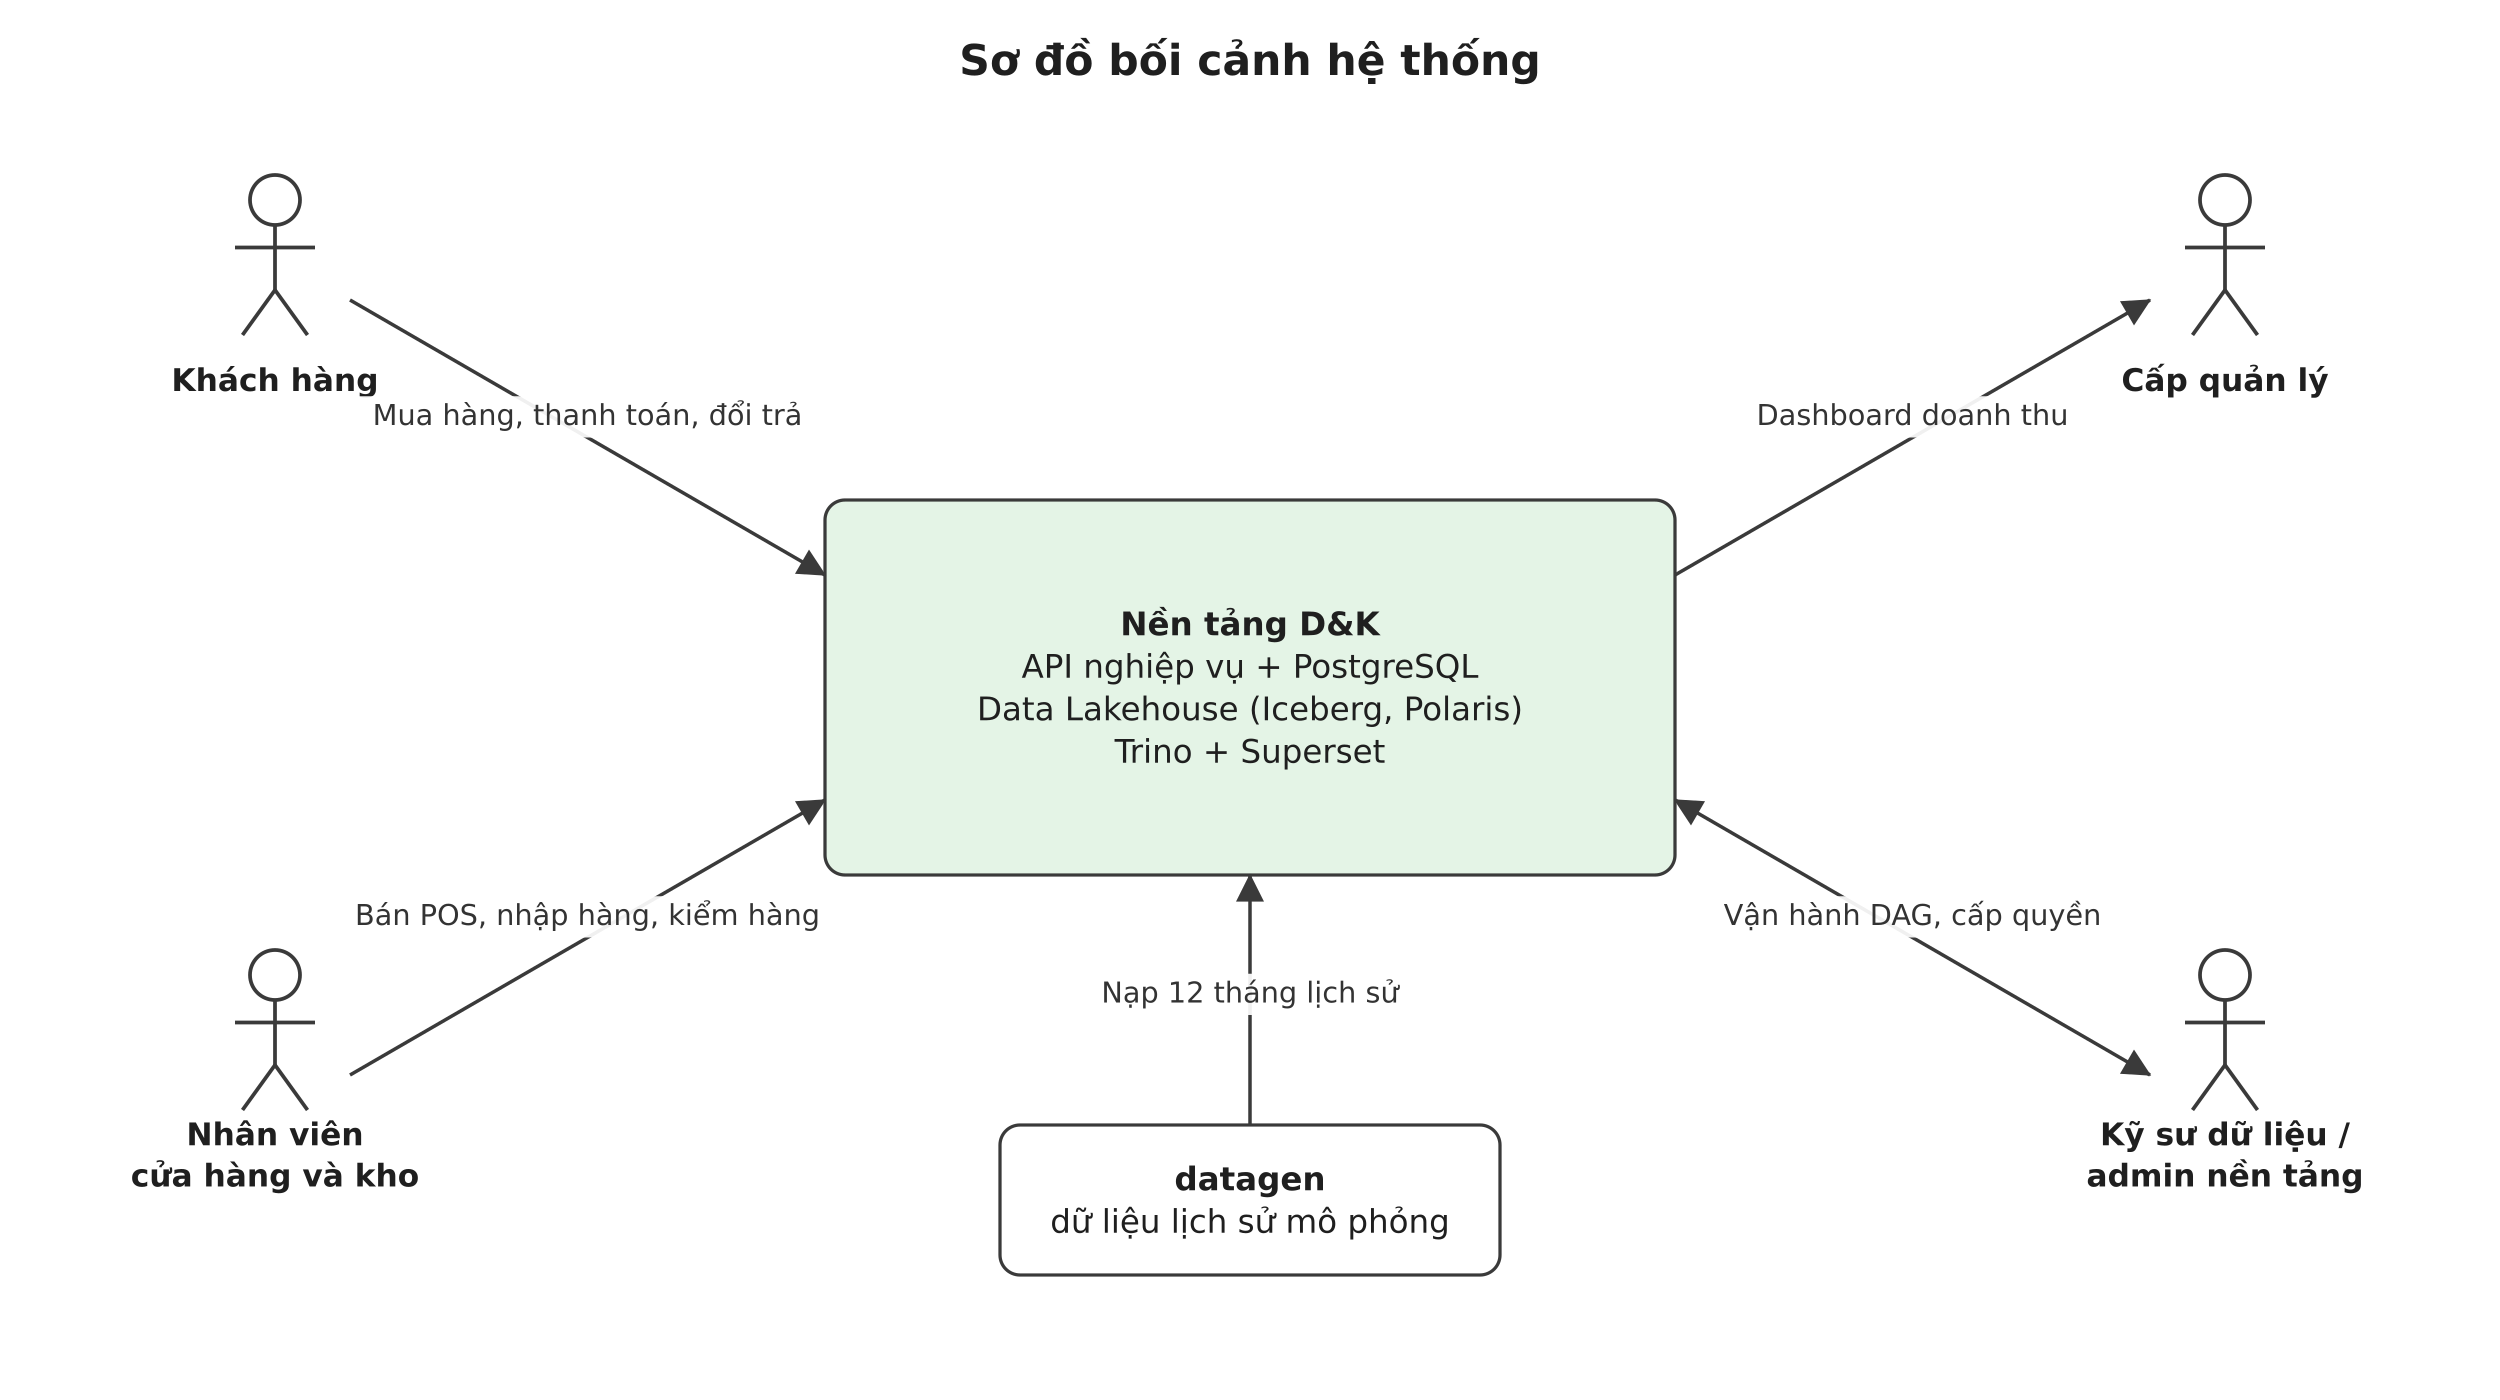
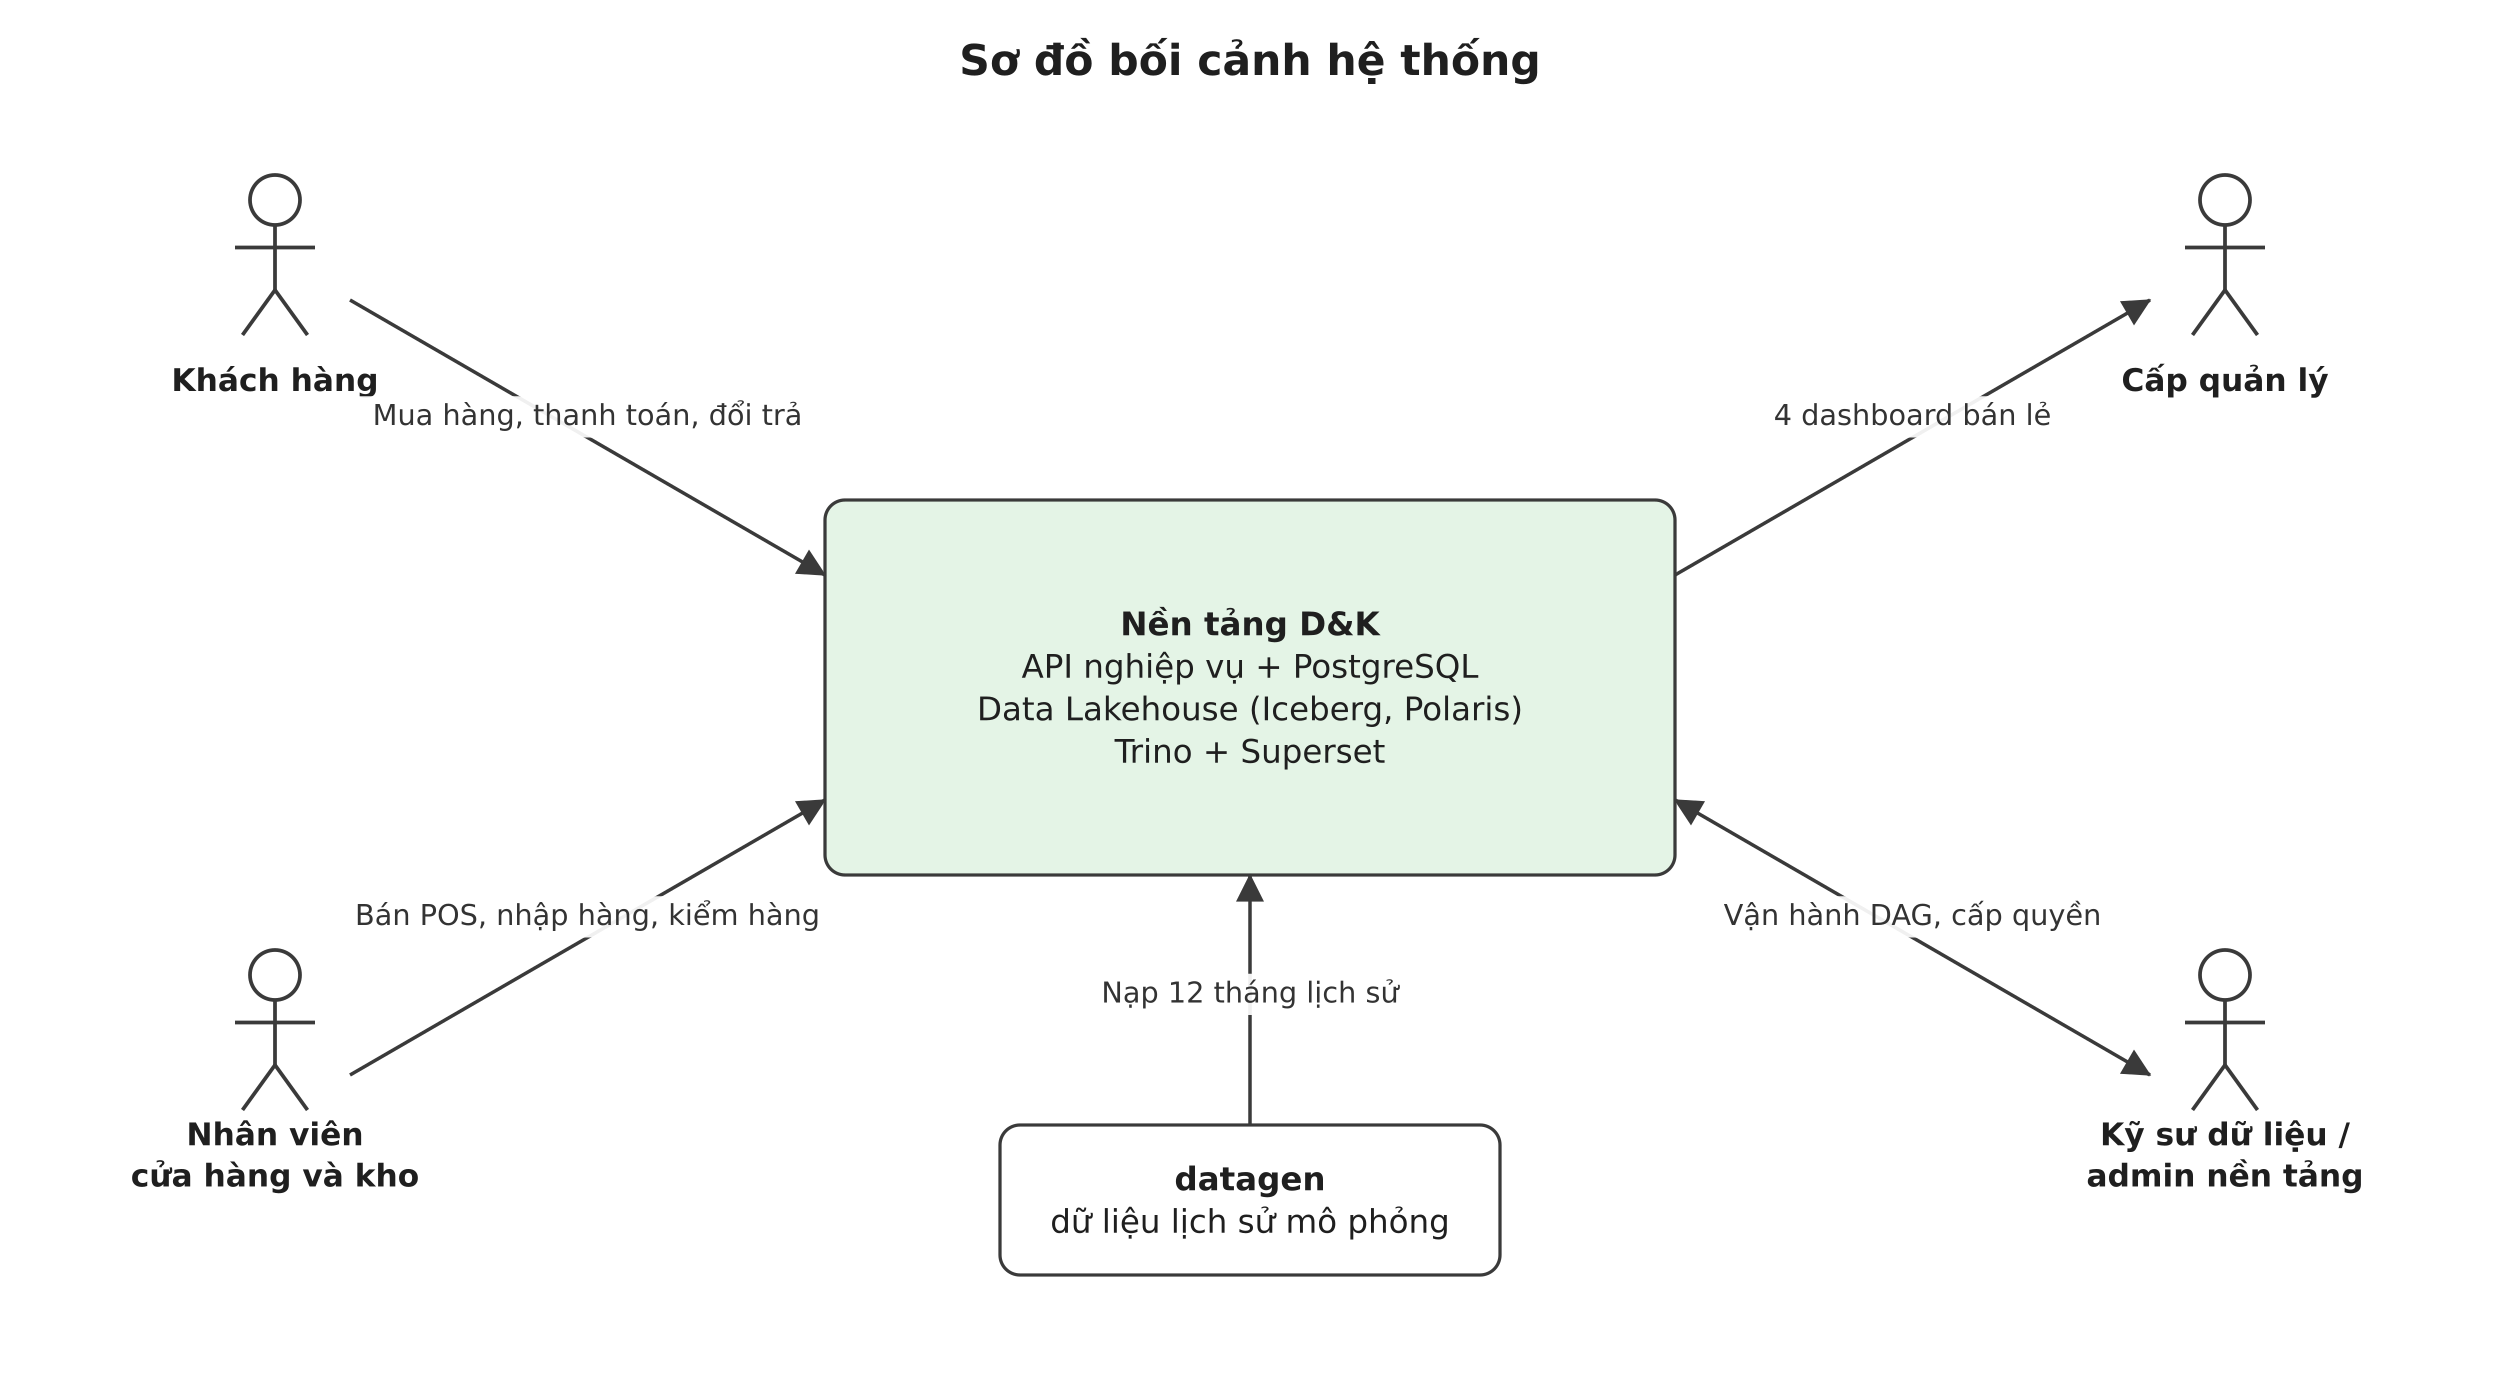
<svg xmlns="http://www.w3.org/2000/svg" width="1000" height="560" viewBox="0 0 1000 560">
  <defs>
    <marker id="arrow" viewBox="0 0 10 10" refX="9.5" refY="5" markerWidth="8" markerHeight="8" orient="auto-start-reverse">
      <path d="M 0 0 L 10 5 L 0 10 z" fill="#3A3A3A" />
    </marker>
    <marker id="arrow-start" viewBox="0 0 10 10" refX="0.5" refY="5" markerWidth="8" markerHeight="8" orient="auto">
      <path d="M 10 0 L 0 5 L 10 10 z" fill="#3A3A3A" />
    </marker>
  </defs>
  <rect width="100%" height="100%" fill="#FFFFFF" />
  <text x="500.0" y="30.0" font-family="DejaVu Sans, Arial, Helvetica, sans-serif" font-size="17" font-weight="bold" text-anchor="middle" fill="#1F1F1F">Sơ đồ bối cảnh hệ thống</text>
  <rect x="330" y="200" width="340" height="150" rx="8" fill="#E4F4E6" stroke="#3A3A3A" stroke-width="1.3" />
  <text x="500.0" y="254.1" font-family="DejaVu Sans, Arial, Helvetica, sans-serif" font-size="13" font-weight="bold" text-anchor="middle" fill="#1F1F1F">Nền tảng D&amp;K</text>
  <text x="500.0" y="271.1" font-family="DejaVu Sans, Arial, Helvetica, sans-serif" font-size="13" font-weight="normal" text-anchor="middle" fill="#1F1F1F">API nghiệp vụ + PostgreSQL</text>
  <text x="500.0" y="288.1" font-family="DejaVu Sans, Arial, Helvetica, sans-serif" font-size="13" font-weight="normal" text-anchor="middle" fill="#1F1F1F">Data Lakehouse (Iceberg, Polaris)</text>
  <text x="500.0" y="305.1" font-family="DejaVu Sans, Arial, Helvetica, sans-serif" font-size="13" font-weight="normal" text-anchor="middle" fill="#1F1F1F">Trino + Superset</text>
  <circle cx="110" cy="80" r="10" fill="#FFFFFF" stroke="#3A3A3A" stroke-width="1.5" />
  <line x1="110" y1="90" x2="110" y2="116" stroke="#3A3A3A" stroke-width="1.5" />
  <line x1="94" y1="99" x2="126" y2="99" stroke="#3A3A3A" stroke-width="1.5" />
  <line x1="110" y1="116" x2="97" y2="134" stroke="#3A3A3A" stroke-width="1.5" />
  <line x1="110" y1="116" x2="123" y2="134" stroke="#3A3A3A" stroke-width="1.5" />
  <text x="110.0" y="156.4" font-family="DejaVu Sans, Arial, Helvetica, sans-serif" font-size="12.5" font-weight="bold" text-anchor="middle" fill="#1F1F1F">Khách hàng</text>
  <circle cx="110" cy="390" r="10" fill="#FFFFFF" stroke="#3A3A3A" stroke-width="1.5" />
  <line x1="110" y1="400" x2="110" y2="426" stroke="#3A3A3A" stroke-width="1.5" />
  <line x1="94" y1="409" x2="126" y2="409" stroke="#3A3A3A" stroke-width="1.5" />
  <line x1="110" y1="426" x2="97" y2="444" stroke="#3A3A3A" stroke-width="1.5" />
  <line x1="110" y1="426" x2="123" y2="444" stroke="#3A3A3A" stroke-width="1.5" />
  <text x="110.0" y="458.1" font-family="DejaVu Sans, Arial, Helvetica, sans-serif" font-size="12.5" font-weight="bold" text-anchor="middle" fill="#1F1F1F">Nhân viên</text>
  <text x="110.0" y="474.6" font-family="DejaVu Sans, Arial, Helvetica, sans-serif" font-size="12.5" font-weight="bold" text-anchor="middle" fill="#1F1F1F">cửa hàng và kho</text>
  <circle cx="890" cy="80" r="10" fill="#FFFFFF" stroke="#3A3A3A" stroke-width="1.5" />
  <line x1="890" y1="90" x2="890" y2="116" stroke="#3A3A3A" stroke-width="1.5" />
  <line x1="874" y1="99" x2="906" y2="99" stroke="#3A3A3A" stroke-width="1.5" />
  <line x1="890" y1="116" x2="877" y2="134" stroke="#3A3A3A" stroke-width="1.5" />
  <line x1="890" y1="116" x2="903" y2="134" stroke="#3A3A3A" stroke-width="1.5" />
  <text x="890.0" y="156.4" font-family="DejaVu Sans, Arial, Helvetica, sans-serif" font-size="12.5" font-weight="bold" text-anchor="middle" fill="#1F1F1F">Cấp quản lý</text>
  <circle cx="890" cy="390" r="10" fill="#FFFFFF" stroke="#3A3A3A" stroke-width="1.5" />
  <line x1="890" y1="400" x2="890" y2="426" stroke="#3A3A3A" stroke-width="1.5" />
  <line x1="874" y1="409" x2="906" y2="409" stroke="#3A3A3A" stroke-width="1.5" />
  <line x1="890" y1="426" x2="877" y2="444" stroke="#3A3A3A" stroke-width="1.5" />
  <line x1="890" y1="426" x2="903" y2="444" stroke="#3A3A3A" stroke-width="1.5" />
  <text x="890.0" y="458.1" font-family="DejaVu Sans, Arial, Helvetica, sans-serif" font-size="12.5" font-weight="bold" text-anchor="middle" fill="#1F1F1F">Kỹ sư dữ liệu /</text>
  <text x="890.0" y="474.6" font-family="DejaVu Sans, Arial, Helvetica, sans-serif" font-size="12.5" font-weight="bold" text-anchor="middle" fill="#1F1F1F">admin nền tảng</text>
  <rect x="400" y="450" width="200" height="60" rx="8" fill="#FFFFFF" stroke="#3A3A3A" stroke-width="1.3" />
  <text x="500.0" y="476.1" font-family="DejaVu Sans, Arial, Helvetica, sans-serif" font-size="13" font-weight="bold" text-anchor="middle" fill="#1F1F1F">datagen</text>
  <text x="500.0" y="493.1" font-family="DejaVu Sans, Arial, Helvetica, sans-serif" font-size="13" font-weight="normal" text-anchor="middle" fill="#1F1F1F">dữ liệu lịch sử mô phỏng</text>
  <line x1="140.0" y1="120.0" x2="330.0" y2="230.0" stroke="#3A3A3A" stroke-width="1.4" marker-end="url(#arrow)" />
  <rect x="137.6" y="158.5" width="194.8" height="16.5" fill="#FFFFFF" fill-opacity="0.92" />
  <text x="235.0" y="170.0" font-family="DejaVu Sans, Arial, Helvetica, sans-serif" font-size="11.5" font-weight="normal" text-anchor="middle" fill="#333333">Mua hàng, thanh toán, đổi trả</text>
  <line x1="140.0" y1="430.0" x2="330.0" y2="320.0" stroke="#3A3A3A" stroke-width="1.4" marker-end="url(#arrow)" />
  <rect x="137.6" y="358.5" width="194.8" height="16.5" fill="#FFFFFF" fill-opacity="0.92" />
  <text x="235.0" y="370.0" font-family="DejaVu Sans, Arial, Helvetica, sans-serif" font-size="11.5" font-weight="normal" text-anchor="middle" fill="#333333">Bán POS, nhập hàng, kiểm hàng</text>
  <line x1="670.0" y1="230.0" x2="860.0" y2="120.0" stroke="#3A3A3A" stroke-width="1.4" marker-end="url(#arrow)" />
  <rect x="699.8" y="158.5" width="130.4" height="16.5" fill="#FFFFFF" fill-opacity="0.92" />
-   <text x="765.0" y="170.0" font-family="DejaVu Sans, Arial, Helvetica, sans-serif" font-size="11.5" font-weight="normal" text-anchor="middle" fill="#333333">Dashboard doanh thu</text>
+   <text x="765.0" y="170.0" font-family="DejaVu Sans, Arial, Helvetica, sans-serif" font-size="11.5" font-weight="normal" text-anchor="middle" fill="#333333">4 dashboard bán lẻ</text>
  <line x1="860.0" y1="430.0" x2="670.0" y2="320.0" stroke="#3A3A3A" stroke-width="1.4" marker-end="url(#arrow)" marker-start="url(#arrow-start)" />
  <rect x="686.9" y="358.5" width="156.1" height="16.5" fill="#FFFFFF" fill-opacity="0.92" />
  <text x="765.0" y="370.0" font-family="DejaVu Sans, Arial, Helvetica, sans-serif" font-size="11.5" font-weight="normal" text-anchor="middle" fill="#333333">Vận hành DAG, cấp quyền</text>
  <line x1="500.0" y1="450.0" x2="500.0" y2="350.0" stroke="#3A3A3A" stroke-width="1.4" marker-end="url(#arrow)" />
  <rect x="431.6" y="389.5" width="136.8" height="16.5" fill="#FFFFFF" fill-opacity="0.92" />
  <text x="500.0" y="401.0" font-family="DejaVu Sans, Arial, Helvetica, sans-serif" font-size="11.5" font-weight="normal" text-anchor="middle" fill="#333333">Nạp 12 tháng lịch sử</text>
</svg>
